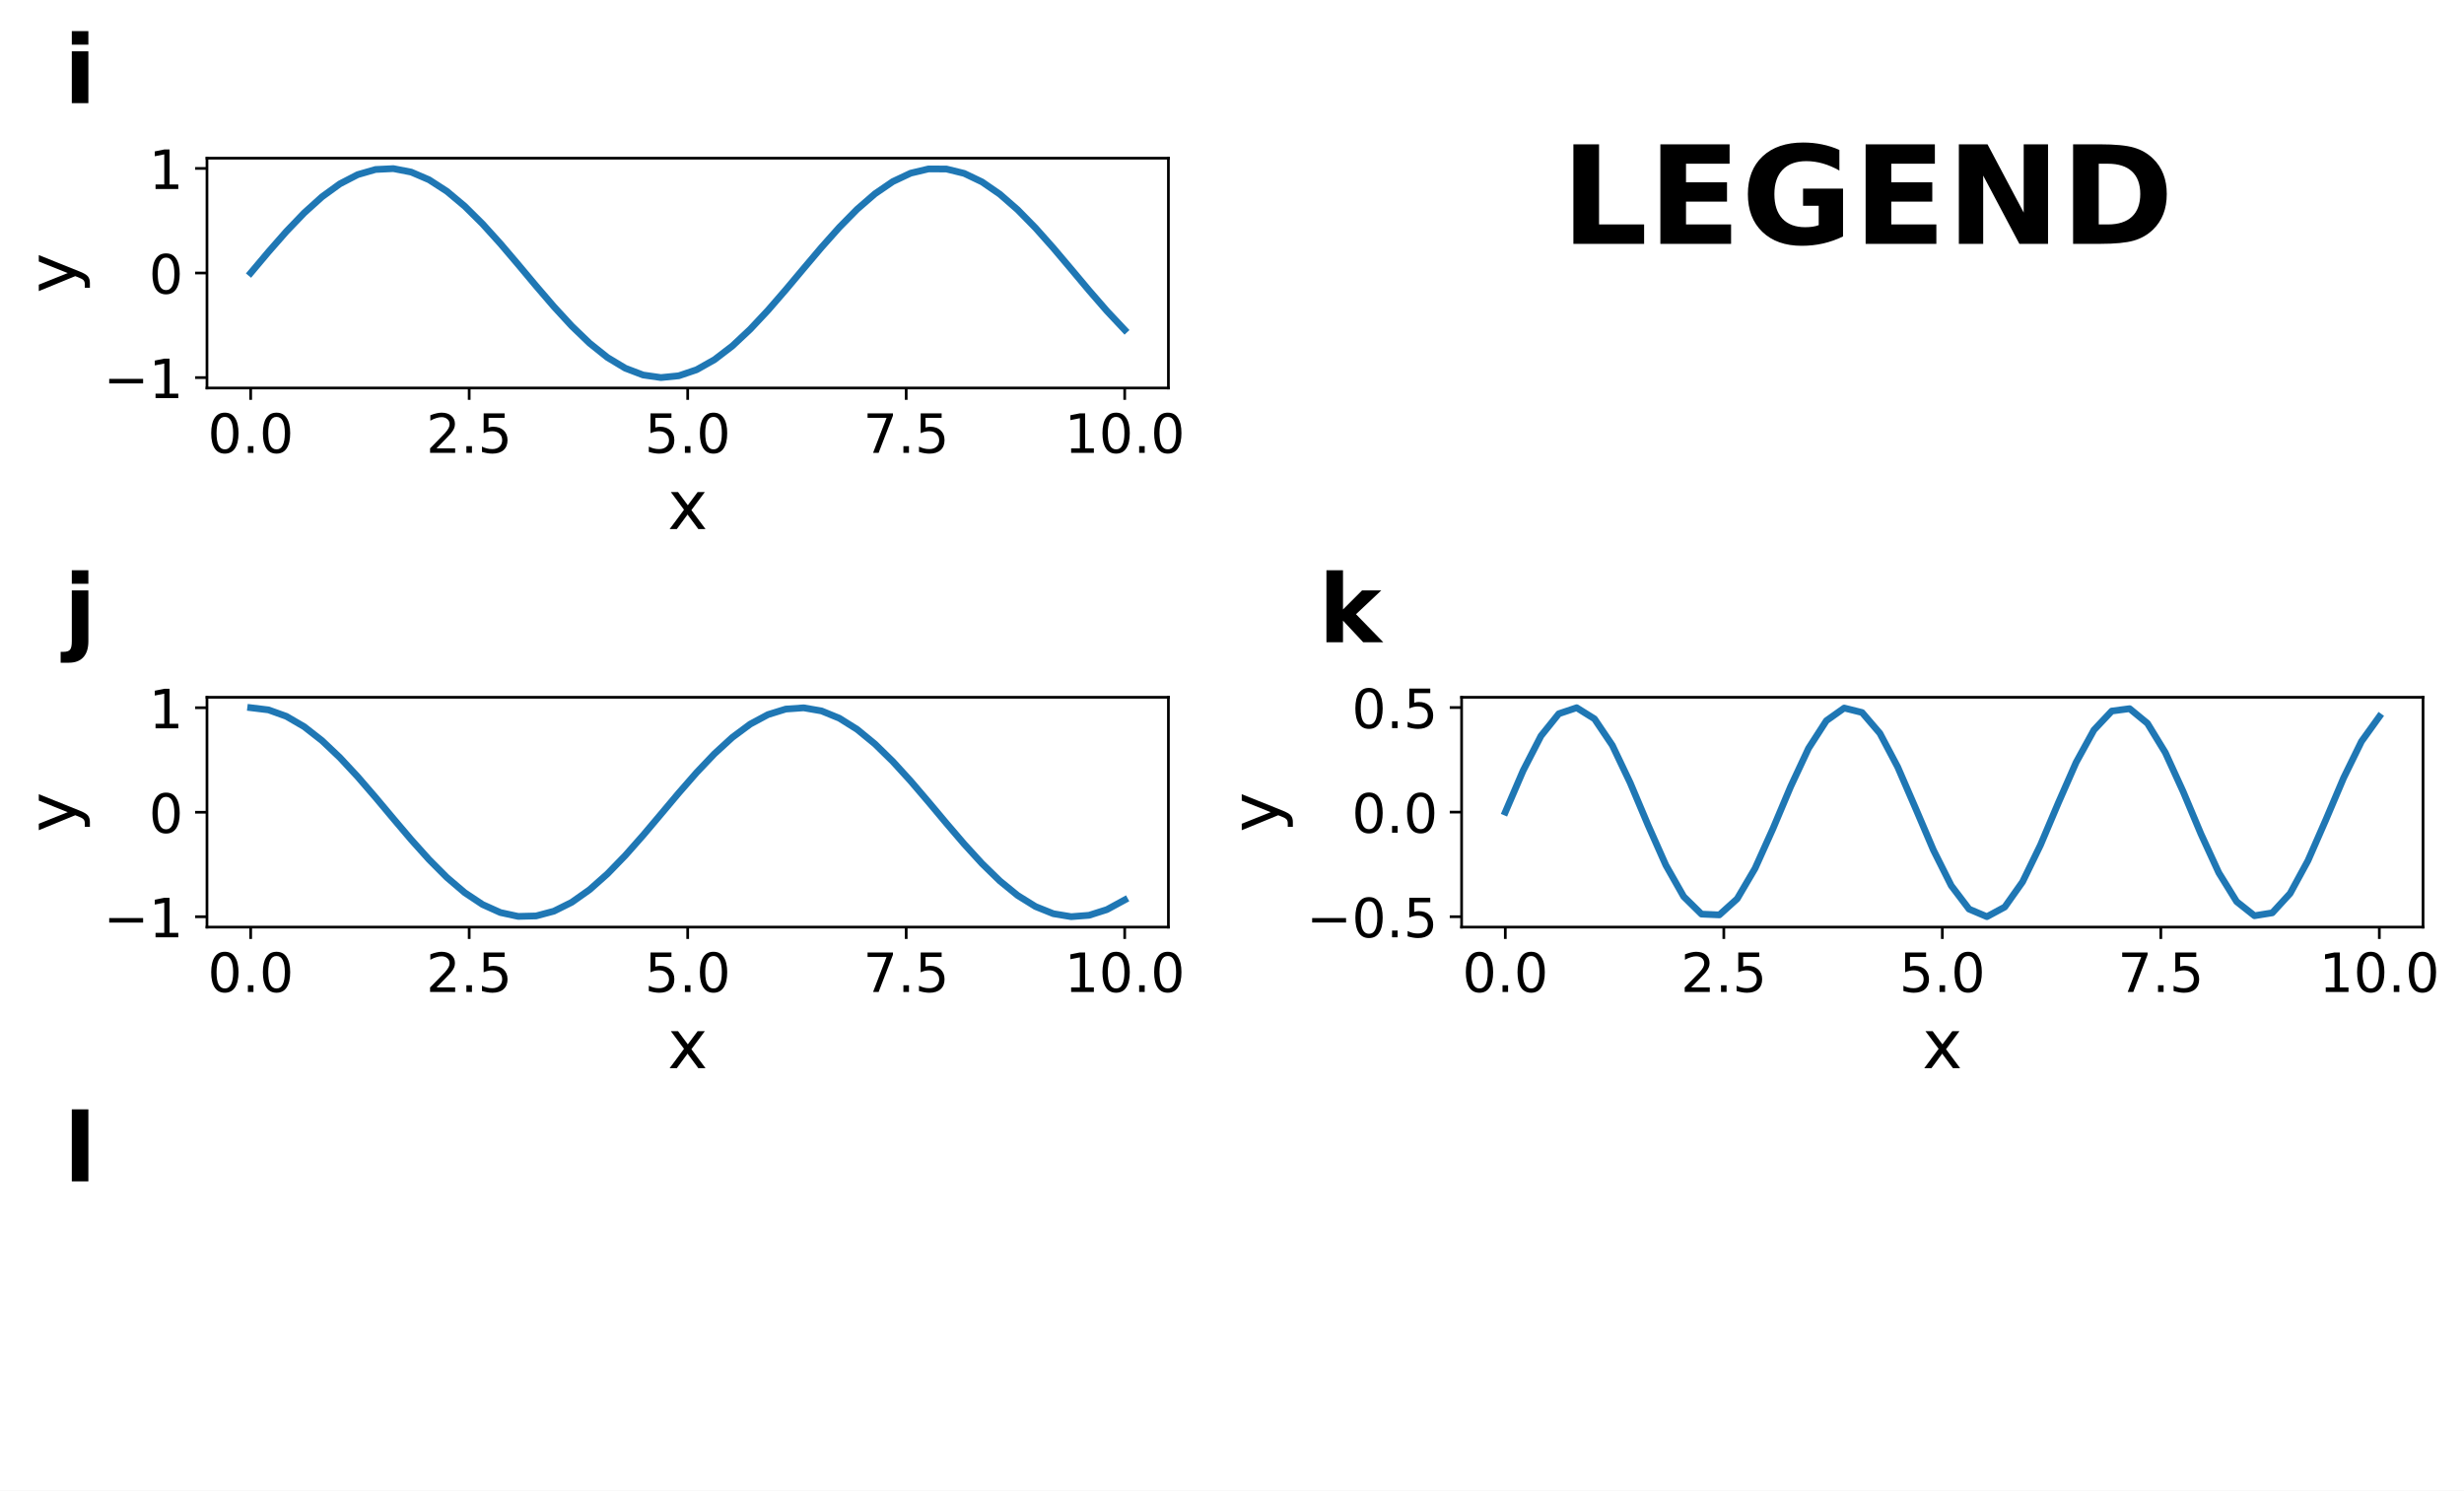
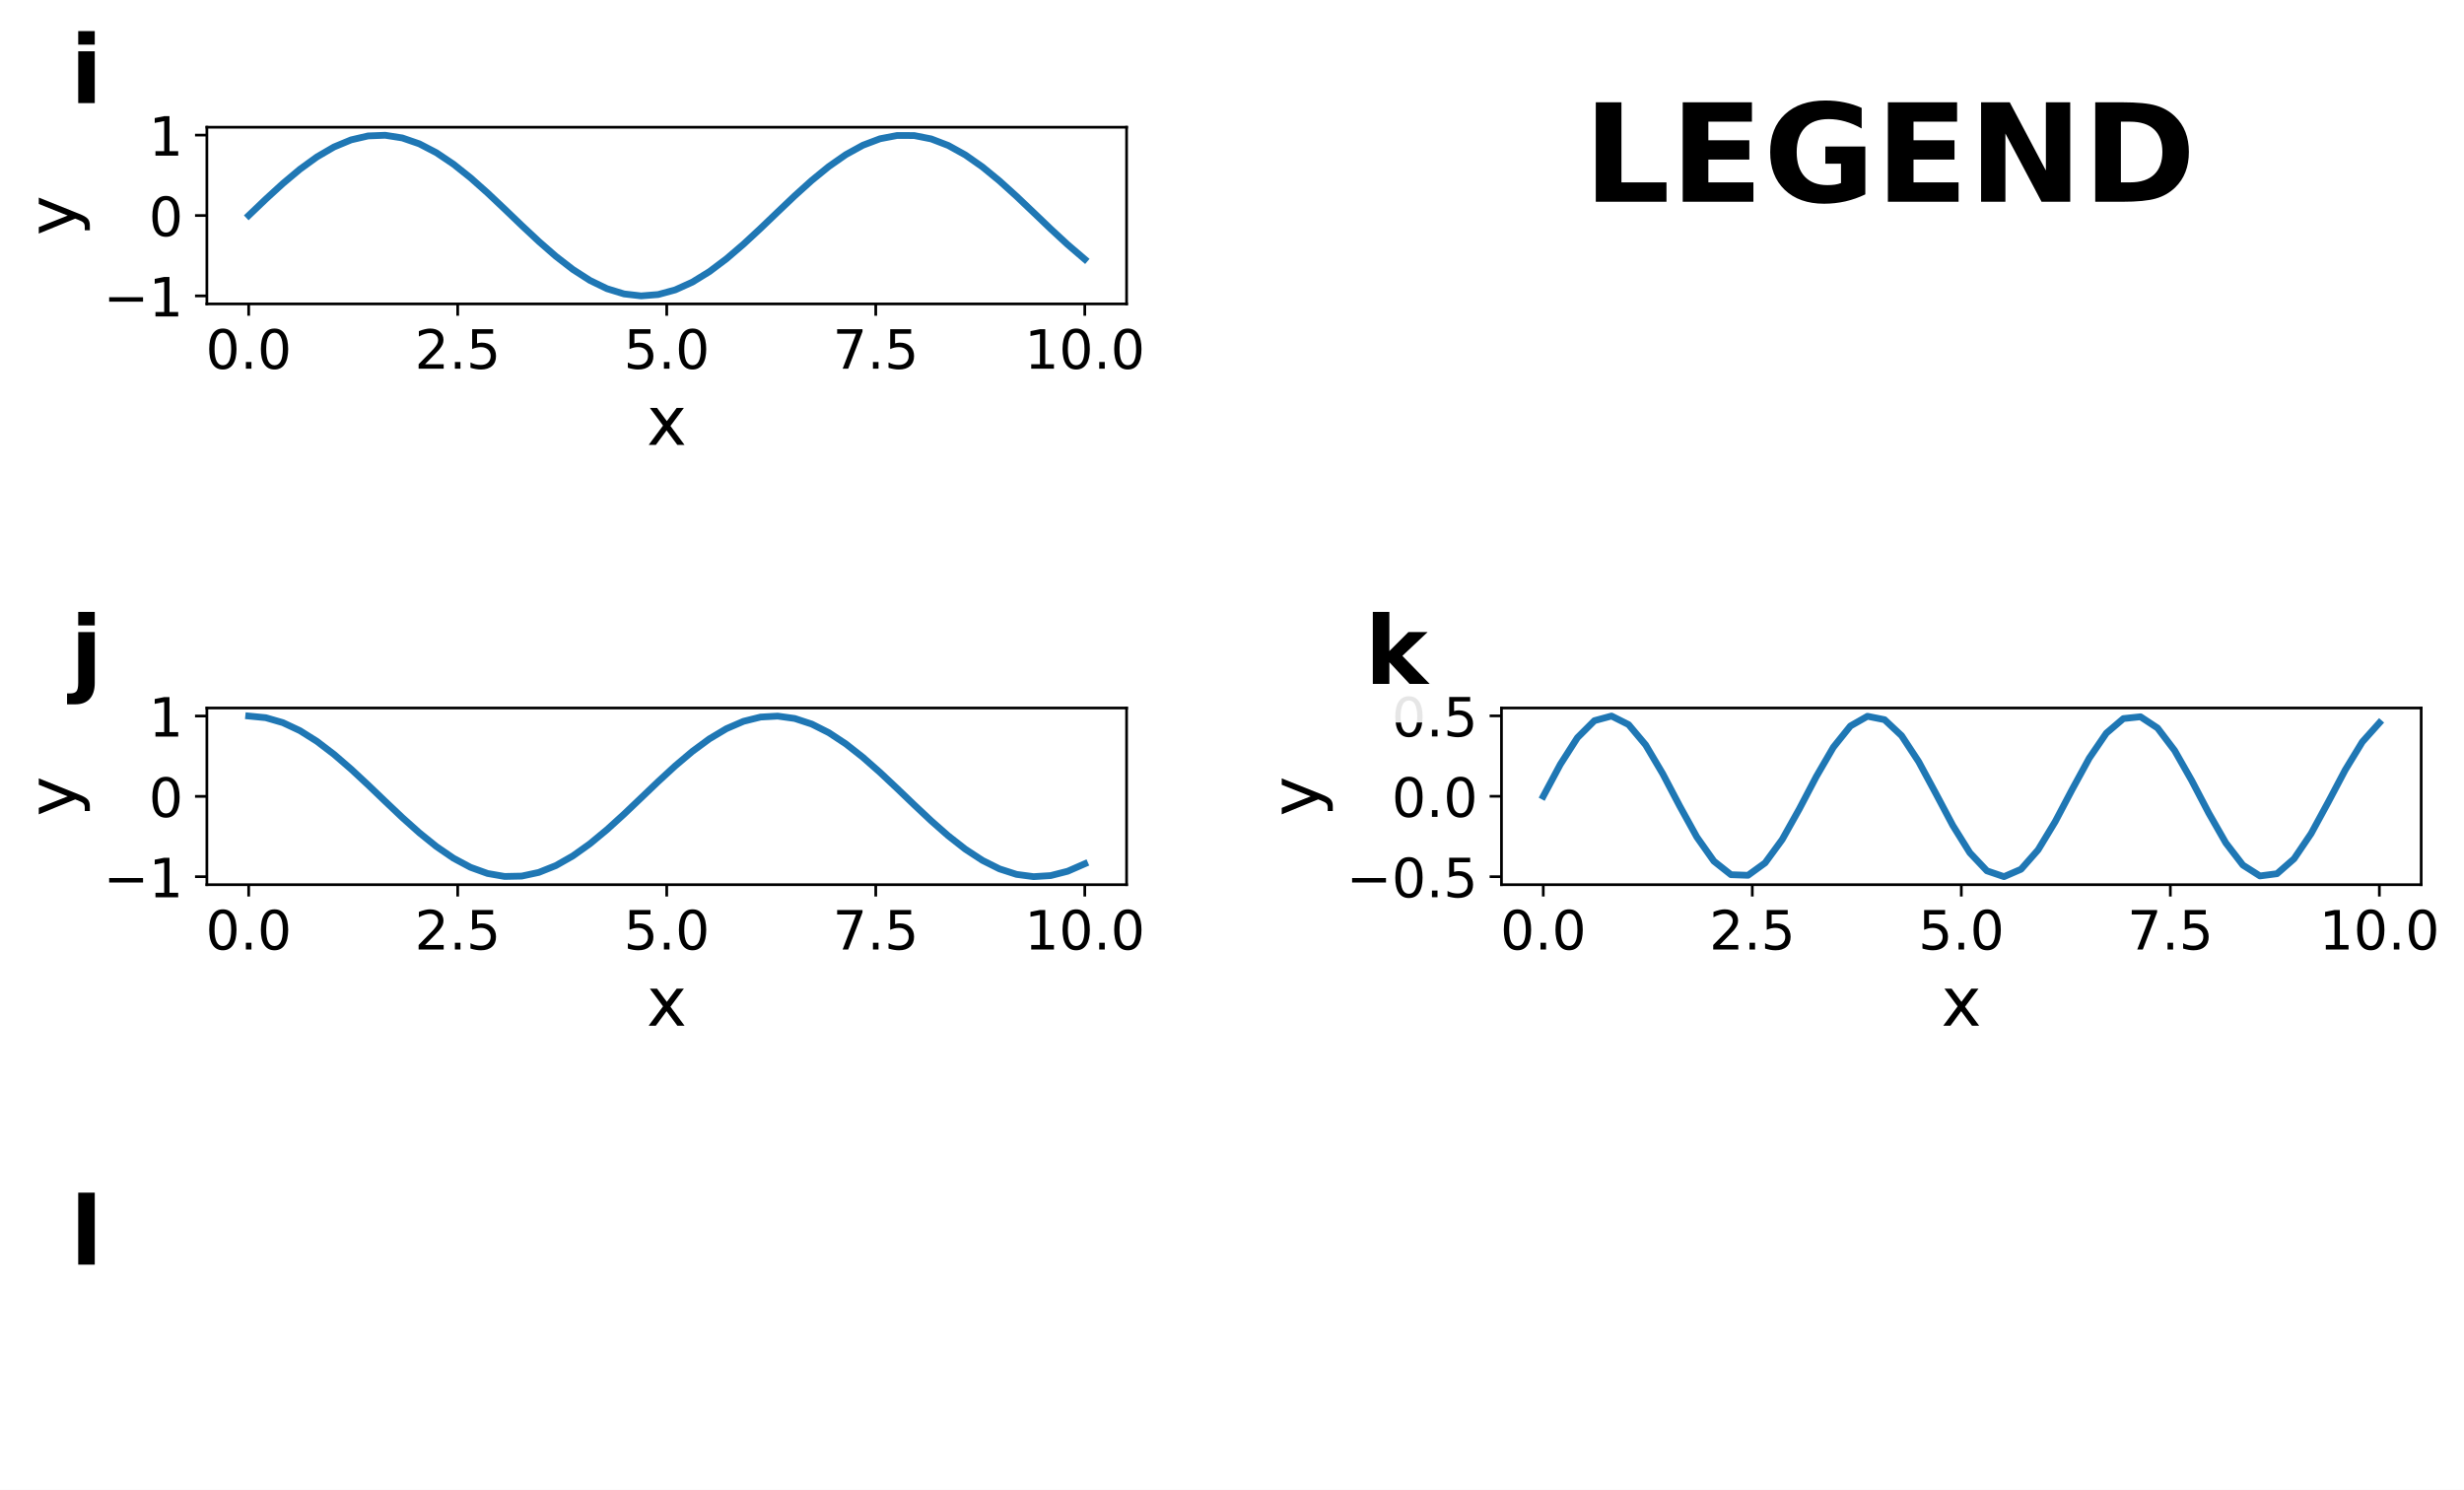
- <svg xmlns="http://www.w3.org/2000/svg" xmlns:xlink="http://www.w3.org/1999/xlink" width="727.897pt" height="440.4pt" viewBox="0 0 727.897 440.4" version="1.1">
+ <svg xmlns="http://www.w3.org/2000/svg" xmlns:xlink="http://www.w3.org/1999/xlink" width="728.262pt" height="440.4pt" viewBox="0 0 728.262 440.4" version="1.1">
  <defs>
    <style type="text/css">*{stroke-linejoin: round; stroke-linecap: butt}</style>
  </defs>
  <g id="figure_1">
    <g id="patch_1">
-       <path d="M 0 440.4  L 727.897 440.4  L 727.897 0  L 0 0  z " style="fill: #ffffff" />
+       <path d="M 0 440.4  L 728.262 440.4  L 728.262 0  L 0 0  z " style="fill: #ffffff" />
    </g>
    <g id="axes_1">
      <g id="axes_2">
        <g id="patch_2">
-           <path d="M 61.144 114.639  L 345.162 114.639  L 345.162 46.734  L 61.144 46.734  z " style="fill: #ffffff" />
+           <path d="M 61.144 89.839  L 332.973 89.839  L 332.973 37.608  L 61.144 37.608  z " style="fill: #ffffff" />
        </g>
        <g id="matplotlib.axis_1">
          <g id="xtick_1">
            <g id="line2d_1">
              <defs>
-                 <path id="mfabeb76dc6" d="M 0 0  L 0 3.5  " style="stroke: #000000; stroke-width: 0.8" />
+                 <path id="m00106a396c" d="M 0 0  L 0 3.5  " style="stroke: #000000; stroke-width: 0.8" />
              </defs>
              <g>
-                 <use xlink:href="#mfabeb76dc6" x="74.054" y="114.639" style="stroke: #000000; stroke-width: 0.8" />
+                 <use xlink:href="#m00106a396c" x="73.5" y="89.839" style="stroke: #000000; stroke-width: 0.8" />
              </g>
            </g>
            <g id="text_1">
-               <text style="font-size: 16px; font-family: 'DejaVu Sans'; text-anchor: middle" x="74.054" y="133.796" transform="rotate(-0 74.05367 133.7962)">0.0</text>
+               <text style="font-size: 16px; font-family: 'DejaVu Sans'; text-anchor: middle" x="73.5" y="108.997" transform="rotate(-0 73.49961 108.9965)">0.0</text>
            </g>
          </g>
          <g id="xtick_2">
            <g id="line2d_2">
              <g>
-                 <use xlink:href="#mfabeb76dc6" x="138.603" y="114.639" style="stroke: #000000; stroke-width: 0.8" />
+                 <use xlink:href="#m00106a396c" x="135.279" y="89.839" style="stroke: #000000; stroke-width: 0.8" />
              </g>
            </g>
            <g id="text_2">
-               <text style="font-size: 16px; font-family: 'DejaVu Sans'; text-anchor: middle" x="138.603" y="133.796" transform="rotate(-0 138.6033 133.7962)">2.5</text>
+               <text style="font-size: 16px; font-family: 'DejaVu Sans'; text-anchor: middle" x="135.279" y="108.997" transform="rotate(-0 135.2789 108.9965)">2.5</text>
            </g>
          </g>
          <g id="xtick_3">
            <g id="line2d_3">
              <g>
-                 <use xlink:href="#mfabeb76dc6" x="203.153" y="114.639" style="stroke: #000000; stroke-width: 0.8" />
+                 <use xlink:href="#m00106a396c" x="197.058" y="89.839" style="stroke: #000000; stroke-width: 0.8" />
              </g>
            </g>
            <g id="text_3">
-               <text style="font-size: 16px; font-family: 'DejaVu Sans'; text-anchor: middle" x="203.153" y="133.796" transform="rotate(-0 203.1529 133.7962)">5.0</text>
+               <text style="font-size: 16px; font-family: 'DejaVu Sans'; text-anchor: middle" x="197.058" y="108.997" transform="rotate(-0 197.0582 108.9965)">5.0</text>
            </g>
          </g>
          <g id="xtick_4">
            <g id="line2d_4">
              <g>
-                 <use xlink:href="#mfabeb76dc6" x="267.702" y="114.639" style="stroke: #000000; stroke-width: 0.8" />
+                 <use xlink:href="#m00106a396c" x="258.837" y="89.839" style="stroke: #000000; stroke-width: 0.8" />
              </g>
            </g>
            <g id="text_4">
-               <text style="font-size: 16px; font-family: 'DejaVu Sans'; text-anchor: middle" x="267.702" y="133.796" transform="rotate(-0 267.7024 133.7962)">7.5</text>
+               <text style="font-size: 16px; font-family: 'DejaVu Sans'; text-anchor: middle" x="258.837" y="108.997" transform="rotate(-0 258.8375 108.9965)">7.5</text>
            </g>
          </g>
          <g id="xtick_5">
            <g id="line2d_5">
              <g>
-                 <use xlink:href="#mfabeb76dc6" x="332.252" y="114.639" style="stroke: #000000; stroke-width: 0.8" />
+                 <use xlink:href="#m00106a396c" x="320.617" y="89.839" style="stroke: #000000; stroke-width: 0.8" />
              </g>
            </g>
            <g id="text_5">
-               <text style="font-size: 16px; font-family: 'DejaVu Sans'; text-anchor: middle" x="332.252" y="133.796" transform="rotate(-0 332.252 133.7962)">10.0</text>
+               <text style="font-size: 16px; font-family: 'DejaVu Sans'; text-anchor: middle" x="320.617" y="108.997" transform="rotate(-0 320.6167 108.9965)">10.0</text>
            </g>
          </g>
          <g id="text_6">
-             <text style="font-size: 20px; font-family: 'DejaVu Sans'; text-anchor: middle" x="203.153" y="156.321" transform="rotate(-0 203.1529 156.3206)">x</text>
+             <text style="font-size: 20px; font-family: 'DejaVu Sans'; text-anchor: middle" x="197.058" y="131.521" transform="rotate(-0 197.0582 131.5209)">x</text>
          </g>
        </g>
        <g id="matplotlib.axis_2">
          <g id="ytick_1">
            <g id="line2d_6">
              <defs>
-                 <path id="m8961fbff79" d="M 0 0  L -3.5 0  " style="stroke: #000000; stroke-width: 0.8" />
+                 <path id="m8467305b22" d="M 0 0  L -3.5 0  " style="stroke: #000000; stroke-width: 0.8" />
              </defs>
              <g>
-                 <use xlink:href="#m8961fbff79" x="61.144" y="111.557" style="stroke: #000000; stroke-width: 0.8" />
+                 <use xlink:href="#m8467305b22" x="61.144" y="87.469" style="stroke: #000000; stroke-width: 0.8" />
              </g>
            </g>
            <g id="text_7">
-               <text style="font-size: 16px; font-family: 'DejaVu Sans'; text-anchor: end" x="54.144" y="117.636" transform="rotate(-0 54.14375 117.6361)">−1</text>
+               <text style="font-size: 16px; font-family: 'DejaVu Sans'; text-anchor: end" x="54.144" y="93.548" transform="rotate(-0 54.14375 93.5477)">−1</text>
            </g>
          </g>
          <g id="ytick_2">
            <g id="line2d_7">
              <g>
-                 <use xlink:href="#m8961fbff79" x="61.144" y="80.659" style="stroke: #000000; stroke-width: 0.8" />
+                 <use xlink:href="#m8467305b22" x="61.144" y="63.703" style="stroke: #000000; stroke-width: 0.8" />
              </g>
            </g>
            <g id="text_8">
-               <text style="font-size: 16px; font-family: 'DejaVu Sans'; text-anchor: end" x="54.144" y="86.738" transform="rotate(-0 54.14375 86.73805)">0</text>
+               <text style="font-size: 16px; font-family: 'DejaVu Sans'; text-anchor: end" x="54.144" y="69.782" transform="rotate(-0 54.14375 69.78171)">0</text>
            </g>
          </g>
          <g id="ytick_3">
            <g id="line2d_8">
              <g>
-                 <use xlink:href="#m8961fbff79" x="61.144" y="49.761" style="stroke: #000000; stroke-width: 0.8" />
+                 <use xlink:href="#m8467305b22" x="61.144" y="39.937" style="stroke: #000000; stroke-width: 0.8" />
              </g>
            </g>
            <g id="text_9">
-               <text style="font-size: 16px; font-family: 'DejaVu Sans'; text-anchor: end" x="54.144" y="55.84" transform="rotate(-0 54.14375 55.83996)">1</text>
+               <text style="font-size: 16px; font-family: 'DejaVu Sans'; text-anchor: end" x="54.144" y="46.016" transform="rotate(-0 54.14375 46.01571)">1</text>
            </g>
          </g>
          <g id="text_10">
-             <text style="font-size: 20px; font-family: 'DejaVu Sans'; text-anchor: middle" x="22.397" y="80.686" transform="rotate(-90 22.39688 80.6862)">y</text>
+             <text style="font-size: 20px; font-family: 'DejaVu Sans'; text-anchor: middle" x="22.397" y="63.724" transform="rotate(-90 22.39688 63.72365)">y</text>
          </g>
        </g>
        <g id="line2d_9">
-           <path d="M 74.054 80.659  L 79.323 74.397  L 84.592 68.395  L 89.862 62.902  L 95.131 58.146  L 100.4 54.324  L 105.67 51.596  L 110.939 50.073  L 116.209 49.82  L 121.478 50.847  L 126.747 53.112  L 132.017 56.52  L 137.286 60.929  L 142.555 66.158  L 147.825 71.988  L 153.094 78.179  L 158.363 84.472  L 163.633 90.607  L 168.902 96.329  L 174.171 101.401  L 179.441 105.612  L 184.71 108.787  L 189.979 110.795  L 195.249 111.552  L 200.518 111.027  L 205.788 109.241  L 211.057 106.269  L 216.326 102.235  L 221.596 97.304  L 226.865 91.683  L 232.134 85.604  L 237.404 79.32  L 242.673 73.092  L 247.942 67.178  L 253.212 61.823  L 258.481 57.25  L 263.75 53.649  L 269.02 51.168  L 274.289 49.912  L 279.558 49.932  L 284.828 51.227  L 290.097 53.744  L 295.367 57.378  L 300.636 61.978  L 305.905 67.354  L 311.175 73.282  L 316.444 79.516  L 321.713 85.797  L 326.983 91.865  L 332.252 97.469  " clip-path="url(#p63c3c80478)" style="fill: none; stroke: #1f77b4; stroke-width: 2; stroke-linecap: square" />
+           <path d="M 73.5 63.703  L 78.543 58.886  L 83.586 54.27  L 88.629 50.044  L 93.672 46.386  L 98.716 43.447  L 103.759 41.348  L 108.802 40.177  L 113.845 39.982  L 118.888 40.772  L 123.932 42.514  L 128.975 45.135  L 134.018 48.527  L 139.061 52.549  L 144.105 57.034  L 149.148 61.795  L 154.191 66.636  L 159.234 71.355  L 164.277 75.756  L 169.321 79.657  L 174.364 82.896  L 179.407 85.338  L 184.45 86.883  L 189.493 87.465  L 194.537 87.061  L 199.58 85.687  L 204.623 83.402  L 209.666 80.298  L 214.709 76.506  L 219.753 72.182  L 224.796 67.507  L 229.839 62.673  L 234.882 57.882  L 239.925 53.333  L 244.969 49.215  L 250.012 45.697  L 255.055 42.927  L 260.098 41.019  L 265.141 40.053  L 270.185 40.068  L 275.228 41.065  L 280.271 43  L 285.314 45.796  L 290.358 49.334  L 295.401 53.469  L 300.444 58.028  L 305.487 62.823  L 310.53 67.655  L 315.574 72.322  L 320.617 76.632  " clip-path="url(#p4e47871387)" style="fill: none; stroke: #1f77b4; stroke-width: 2; stroke-linecap: square" />
        </g>
        <g id="patch_3">
-           <path d="M 61.144 114.639  L 61.144 46.734  " style="fill: none; stroke: #000000; stroke-width: 0.8; stroke-linejoin: miter; stroke-linecap: square" />
+           <path d="M 61.144 89.839  L 61.144 37.608  " style="fill: none; stroke: #000000; stroke-width: 0.8; stroke-linejoin: miter; stroke-linecap: square" />
        </g>
        <g id="patch_4">
-           <path d="M 345.162 114.639  L 345.162 46.734  " style="fill: none; stroke: #000000; stroke-width: 0.8; stroke-linejoin: miter; stroke-linecap: square" />
+           <path d="M 332.973 89.839  L 332.973 37.608  " style="fill: none; stroke: #000000; stroke-width: 0.8; stroke-linejoin: miter; stroke-linecap: square" />
        </g>
        <g id="patch_5">
-           <path d="M 61.144 114.639  L 345.162 114.639  " style="fill: none; stroke: #000000; stroke-width: 0.8; stroke-linejoin: miter; stroke-linecap: square" />
+           <path d="M 61.144 89.839  L 332.973 89.839  " style="fill: none; stroke: #000000; stroke-width: 0.8; stroke-linejoin: miter; stroke-linecap: square" />
        </g>
        <g id="patch_6">
-           <path d="M 61.144 46.734  L 345.162 46.734  " style="fill: none; stroke: #000000; stroke-width: 0.8; stroke-linejoin: miter; stroke-linecap: square" />
+           <path d="M 61.144 37.608  L 332.973 37.608  " style="fill: none; stroke: #000000; stroke-width: 0.8; stroke-linejoin: miter; stroke-linecap: square" />
        </g>
      </g>
      <g id="text_11">
        <g id="patch_7">
-           <path d="M 18.856 41.899  L 28.455 41.899  Q 34.055 41.899 34.055 36.299  L 34.055 9.2  Q 34.055 3.6 28.455 3.6  L 18.856 3.6  Q 13.256 3.6 13.256 9.2  L 13.256 36.299  Q 13.256 41.899 18.856 41.899  z " style="fill: #ffffff; opacity: 0.9" />
-         </g>
-         <text style="font-weight: 700; font-size: 28px; font-family: 'DejaVu Sans'; text-anchor: start" x="18.856" y="30.476" transform="rotate(-0 18.85616 30.47563)">i</text>
+           <path d="M 20.757 41.899  L 30.356 41.899  Q 35.956 41.899 35.956 36.299  L 35.956 9.2  Q 35.956 3.6 30.356 3.6  L 20.757 3.6  Q 15.157 3.6 15.157 9.2  L 15.157 36.299  Q 15.157 41.899 20.757 41.899  z " style="fill: #ffffff; opacity: 0.9" />
+         </g>
+         <text style="font-weight: 700; font-size: 28px; font-family: 'DejaVu Sans'; text-anchor: start" x="20.757" y="30.476" transform="rotate(-0 20.75688 30.47563)">i</text>
      </g>
    </g>
    <g id="axes_3">
      <g id="text_12">
-         <text style="font-weight: 700; font-size: 40.32px; font-family: 'DejaVu Sans'; text-anchor: middle" x="551.642" y="72.045" transform="rotate(-0 551.6418 72.04514)">LEGEND</text>
+         <text style="font-weight: 700; font-size: 40.32px; font-family: 'DejaVu Sans'; text-anchor: middle" x="558.497" y="59.645" transform="rotate(-0 558.497 59.6453)">LEGEND</text>
      </g>
    </g>
    <g id="axes_4">
      <g id="axes_5">
        <g id="patch_8">
-           <path d="M 61.144 273.919  L 345.162 273.919  L 345.162 206.014  L 61.144 206.014  z " style="fill: #ffffff" />
+           <path d="M 61.144 261.519  L 332.973 261.519  L 332.973 209.289  L 61.144 209.289  z " style="fill: #ffffff" />
        </g>
        <g id="matplotlib.axis_3">
          <g id="xtick_6">
            <g id="line2d_10">
              <g>
-                 <use xlink:href="#mfabeb76dc6" x="74.054" y="273.919" style="stroke: #000000; stroke-width: 0.8" />
+                 <use xlink:href="#m00106a396c" x="73.5" y="261.519" style="stroke: #000000; stroke-width: 0.8" />
              </g>
            </g>
            <g id="text_13">
-               <text style="font-size: 16px; font-family: 'DejaVu Sans'; text-anchor: middle" x="74.054" y="293.077" transform="rotate(-0 74.05367 293.0766)">0.0</text>
+               <text style="font-size: 16px; font-family: 'DejaVu Sans'; text-anchor: middle" x="73.5" y="280.677" transform="rotate(-0 73.49961 280.6768)">0.0</text>
            </g>
          </g>
          <g id="xtick_7">
            <g id="line2d_11">
              <g>
-                 <use xlink:href="#mfabeb76dc6" x="138.603" y="273.919" style="stroke: #000000; stroke-width: 0.8" />
+                 <use xlink:href="#m00106a396c" x="135.279" y="261.519" style="stroke: #000000; stroke-width: 0.8" />
              </g>
            </g>
            <g id="text_14">
-               <text style="font-size: 16px; font-family: 'DejaVu Sans'; text-anchor: middle" x="138.603" y="293.077" transform="rotate(-0 138.6033 293.0766)">2.5</text>
+               <text style="font-size: 16px; font-family: 'DejaVu Sans'; text-anchor: middle" x="135.279" y="280.677" transform="rotate(-0 135.2789 280.6768)">2.5</text>
            </g>
          </g>
          <g id="xtick_8">
            <g id="line2d_12">
              <g>
-                 <use xlink:href="#mfabeb76dc6" x="203.153" y="273.919" style="stroke: #000000; stroke-width: 0.8" />
+                 <use xlink:href="#m00106a396c" x="197.058" y="261.519" style="stroke: #000000; stroke-width: 0.8" />
              </g>
            </g>
            <g id="text_15">
-               <text style="font-size: 16px; font-family: 'DejaVu Sans'; text-anchor: middle" x="203.153" y="293.077" transform="rotate(-0 203.1529 293.0766)">5.0</text>
+               <text style="font-size: 16px; font-family: 'DejaVu Sans'; text-anchor: middle" x="197.058" y="280.677" transform="rotate(-0 197.0582 280.6768)">5.0</text>
            </g>
          </g>
          <g id="xtick_9">
            <g id="line2d_13">
              <g>
-                 <use xlink:href="#mfabeb76dc6" x="267.702" y="273.919" style="stroke: #000000; stroke-width: 0.8" />
+                 <use xlink:href="#m00106a396c" x="258.837" y="261.519" style="stroke: #000000; stroke-width: 0.8" />
              </g>
            </g>
            <g id="text_16">
-               <text style="font-size: 16px; font-family: 'DejaVu Sans'; text-anchor: middle" x="267.702" y="293.077" transform="rotate(-0 267.7024 293.0766)">7.5</text>
+               <text style="font-size: 16px; font-family: 'DejaVu Sans'; text-anchor: middle" x="258.837" y="280.677" transform="rotate(-0 258.8375 280.6768)">7.5</text>
            </g>
          </g>
          <g id="xtick_10">
            <g id="line2d_14">
              <g>
-                 <use xlink:href="#mfabeb76dc6" x="332.252" y="273.919" style="stroke: #000000; stroke-width: 0.8" />
+                 <use xlink:href="#m00106a396c" x="320.617" y="261.519" style="stroke: #000000; stroke-width: 0.8" />
              </g>
            </g>
            <g id="text_17">
-               <text style="font-size: 16px; font-family: 'DejaVu Sans'; text-anchor: middle" x="332.252" y="293.077" transform="rotate(-0 332.252 293.0766)">10.0</text>
+               <text style="font-size: 16px; font-family: 'DejaVu Sans'; text-anchor: middle" x="320.617" y="280.677" transform="rotate(-0 320.6167 280.6768)">10.0</text>
            </g>
          </g>
          <g id="text_18">
-             <text style="font-size: 20px; font-family: 'DejaVu Sans'; text-anchor: middle" x="203.153" y="315.601" transform="rotate(-0 203.1529 315.601)">x</text>
+             <text style="font-size: 20px; font-family: 'DejaVu Sans'; text-anchor: middle" x="197.058" y="303.201" transform="rotate(-0 197.0582 303.2011)">x</text>
          </g>
        </g>
        <g id="matplotlib.axis_4">
          <g id="ytick_4">
            <g id="line2d_15">
              <g>
-                 <use xlink:href="#m8961fbff79" x="61.144" y="270.854" style="stroke: #000000; stroke-width: 0.8" />
+                 <use xlink:href="#m8467305b22" x="61.144" y="259.161" style="stroke: #000000; stroke-width: 0.8" />
              </g>
            </g>
            <g id="text_19">
-               <text style="font-size: 16px; font-family: 'DejaVu Sans'; text-anchor: end" x="54.144" y="276.932" transform="rotate(-0 54.14375 276.9324)">−1</text>
+               <text style="font-size: 16px; font-family: 'DejaVu Sans'; text-anchor: end" x="54.144" y="265.24" transform="rotate(-0 54.14375 265.2402)">−1</text>
            </g>
          </g>
          <g id="ytick_5">
            <g id="line2d_16">
              <g>
-                 <use xlink:href="#m8961fbff79" x="61.144" y="239.977" style="stroke: #000000; stroke-width: 0.8" />
+                 <use xlink:href="#m8467305b22" x="61.144" y="235.412" style="stroke: #000000; stroke-width: 0.8" />
              </g>
            </g>
            <g id="text_20">
-               <text style="font-size: 16px; font-family: 'DejaVu Sans'; text-anchor: end" x="54.144" y="246.056" transform="rotate(-0 54.14375 246.0559)">0</text>
+               <text style="font-size: 16px; font-family: 'DejaVu Sans'; text-anchor: end" x="54.144" y="241.491" transform="rotate(-0 54.14375 241.4908)">0</text>
            </g>
          </g>
          <g id="ytick_6">
            <g id="line2d_17">
              <g>
-                 <use xlink:href="#m8961fbff79" x="61.144" y="209.101" style="stroke: #000000; stroke-width: 0.8" />
+                 <use xlink:href="#m8467305b22" x="61.144" y="211.663" style="stroke: #000000; stroke-width: 0.8" />
              </g>
            </g>
            <g id="text_21">
-               <text style="font-size: 16px; font-family: 'DejaVu Sans'; text-anchor: end" x="54.144" y="215.179" transform="rotate(-0 54.14375 215.1795)">1</text>
+               <text style="font-size: 16px; font-family: 'DejaVu Sans'; text-anchor: end" x="54.144" y="217.741" transform="rotate(-0 54.14375 217.7414)">1</text>
            </g>
          </g>
          <g id="text_22">
-             <text style="font-size: 20px; font-family: 'DejaVu Sans'; text-anchor: middle" x="22.397" y="239.967" transform="rotate(-90 22.39688 239.9666)">y</text>
+             <text style="font-size: 20px; font-family: 'DejaVu Sans'; text-anchor: middle" x="22.397" y="235.404" transform="rotate(-90 22.39688 235.4039)">y</text>
          </g>
        </g>
        <g id="line2d_18">
-           <path d="M 74.054 209.101  L 79.323 209.741  L 84.592 211.637  L 89.862 214.709  L 95.131 218.83  L 100.4 223.828  L 105.67 229.497  L 110.939 235.601  L 116.209 241.886  L 121.478 248.092  L 126.747 253.961  L 132.017 259.25  L 137.286 263.739  L 142.555 267.242  L 147.825 269.613  L 153.094 270.754  L 158.363 270.618  L 163.633 269.21  L 168.902 266.588  L 174.171 262.862  L 179.441 258.187  L 184.71 252.755  L 189.979 246.793  L 195.249 240.549  L 200.518 234.28  L 205.788 228.248  L 211.057 222.703  L 216.326 217.875  L 221.596 213.964  L 226.865 211.133  L 232.134 209.499  L 237.404 209.13  L 242.673 210.041  L 247.942 212.195  L 253.212 215.502  L 258.481 219.825  L 263.75 224.984  L 269.02 230.765  L 274.289 236.929  L 279.558 243.219  L 284.828 249.375  L 290.097 255.141  L 295.367 260.277  L 300.636 264.571  L 305.905 267.844  L 311.175 269.961  L 316.444 270.833  L 321.713 270.424  L 326.983 268.751  L 332.252 265.885  " clip-path="url(#pa88943e677)" style="fill: none; stroke: #1f77b4; stroke-width: 2; stroke-linecap: square" />
+           <path d="M 73.5 211.663  L 78.543 212.156  L 83.586 213.614  L 88.629 215.977  L 93.672 219.146  L 98.716 222.991  L 103.759 227.351  L 108.802 232.046  L 113.845 236.88  L 118.888 241.654  L 123.932 246.168  L 128.975 250.236  L 134.018 253.689  L 139.061 256.383  L 144.105 258.207  L 149.148 259.085  L 154.191 258.98  L 159.234 257.897  L 164.277 255.881  L 169.321 253.015  L 174.364 249.418  L 179.407 245.241  L 184.45 240.655  L 189.493 235.852  L 194.537 231.03  L 199.58 226.39  L 204.623 222.125  L 209.666 218.411  L 214.709 215.403  L 219.753 213.226  L 224.796 211.969  L 229.839 211.685  L 234.882 212.386  L 239.925 214.043  L 244.969 216.586  L 250.012 219.911  L 255.055 223.879  L 260.098 228.326  L 265.141 233.068  L 270.185 237.906  L 275.228 242.641  L 280.271 247.076  L 285.314 251.026  L 290.358 254.329  L 295.401 256.847  L 300.444 258.474  L 305.487 259.145  L 310.53 258.831  L 315.574 257.544  L 320.617 255.339  " clip-path="url(#p5f60392867)" style="fill: none; stroke: #1f77b4; stroke-width: 2; stroke-linecap: square" />
        </g>
        <g id="patch_9">
-           <path d="M 61.144 273.919  L 61.144 206.014  " style="fill: none; stroke: #000000; stroke-width: 0.8; stroke-linejoin: miter; stroke-linecap: square" />
+           <path d="M 61.144 261.519  L 61.144 209.289  " style="fill: none; stroke: #000000; stroke-width: 0.8; stroke-linejoin: miter; stroke-linecap: square" />
        </g>
        <g id="patch_10">
-           <path d="M 345.162 273.919  L 345.162 206.014  " style="fill: none; stroke: #000000; stroke-width: 0.8; stroke-linejoin: miter; stroke-linecap: square" />
+           <path d="M 332.973 261.519  L 332.973 209.289  " style="fill: none; stroke: #000000; stroke-width: 0.8; stroke-linejoin: miter; stroke-linecap: square" />
        </g>
        <g id="patch_11">
-           <path d="M 61.144 273.919  L 345.162 273.919  " style="fill: none; stroke: #000000; stroke-width: 0.8; stroke-linejoin: miter; stroke-linecap: square" />
+           <path d="M 61.144 261.519  L 332.973 261.519  " style="fill: none; stroke: #000000; stroke-width: 0.8; stroke-linejoin: miter; stroke-linecap: square" />
        </g>
        <g id="patch_12">
-           <path d="M 61.144 206.014  L 345.162 206.014  " style="fill: none; stroke: #000000; stroke-width: 0.8; stroke-linejoin: miter; stroke-linecap: square" />
+           <path d="M 61.144 209.289  L 332.973 209.289  " style="fill: none; stroke: #000000; stroke-width: 0.8; stroke-linejoin: miter; stroke-linecap: square" />
        </g>
      </g>
      <g id="text_23">
        <g id="patch_13">
-           <path d="M 18.856 201.398  L 28.455 201.398  Q 34.055 201.398 34.055 195.798  L 34.055 168.48  Q 34.055 162.88 28.455 162.88  L 18.856 162.88  Q 13.256 162.88 13.256 168.48  L 13.256 195.798  Q 13.256 201.398 18.856 201.398  z " style="fill: #ffffff; opacity: 0.9" />
-         </g>
-         <text style="font-weight: 700; font-size: 28px; font-family: 'DejaVu Sans'; text-anchor: start" x="18.856" y="189.756" transform="rotate(-0 18.85616 189.756)">j</text>
+           <path d="M 20.757 213.798  L 30.356 213.798  Q 35.956 213.798 35.956 208.198  L 35.956 180.88  Q 35.956 175.28 30.356 175.28  L 20.757 175.28  Q 15.157 175.28 15.157 180.88  L 15.157 208.198  Q 15.157 213.798 20.757 213.798  z " style="fill: #ffffff; opacity: 0.9" />
+         </g>
+         <text style="font-weight: 700; font-size: 28px; font-family: 'DejaVu Sans'; text-anchor: start" x="20.757" y="202.156" transform="rotate(-0 20.75688 202.1559)">j</text>
      </g>
    </g>
    <g id="axes_6">
      <g id="axes_7">
        <g id="patch_14">
-           <path d="M 431.776 273.919  L 715.795 273.919  L 715.795 206.014  L 431.776 206.014  z " style="fill: #ffffff" />
+           <path d="M 443.776 261.519  L 715.605 261.519  L 715.605 209.289  L 443.776 209.289  z " style="fill: #ffffff" />
        </g>
        <g id="matplotlib.axis_5">
          <g id="xtick_11">
            <g id="line2d_19">
              <g>
-                 <use xlink:href="#mfabeb76dc6" x="444.686" y="273.919" style="stroke: #000000; stroke-width: 0.8" />
+                 <use xlink:href="#m00106a396c" x="456.132" y="261.519" style="stroke: #000000; stroke-width: 0.8" />
              </g>
            </g>
            <g id="text_24">
-               <text style="font-size: 16px; font-family: 'DejaVu Sans'; text-anchor: middle" x="444.686" y="293.077" transform="rotate(-0 444.6864 293.0766)">0.0</text>
+               <text style="font-size: 16px; font-family: 'DejaVu Sans'; text-anchor: middle" x="456.132" y="280.677" transform="rotate(-0 456.1319 280.6768)">0.0</text>
            </g>
          </g>
          <g id="xtick_12">
            <g id="line2d_20">
              <g>
-                 <use xlink:href="#mfabeb76dc6" x="509.236" y="273.919" style="stroke: #000000; stroke-width: 0.8" />
+                 <use xlink:href="#m00106a396c" x="517.911" y="261.519" style="stroke: #000000; stroke-width: 0.8" />
              </g>
            </g>
            <g id="text_25">
-               <text style="font-size: 16px; font-family: 'DejaVu Sans'; text-anchor: middle" x="509.236" y="293.077" transform="rotate(-0 509.236 293.0766)">2.5</text>
+               <text style="font-size: 16px; font-family: 'DejaVu Sans'; text-anchor: middle" x="517.911" y="280.677" transform="rotate(-0 517.9112 280.6768)">2.5</text>
            </g>
          </g>
          <g id="xtick_13">
            <g id="line2d_21">
              <g>
-                 <use xlink:href="#mfabeb76dc6" x="573.786" y="273.919" style="stroke: #000000; stroke-width: 0.8" />
+                 <use xlink:href="#m00106a396c" x="579.69" y="261.519" style="stroke: #000000; stroke-width: 0.8" />
              </g>
            </g>
            <g id="text_26">
-               <text style="font-size: 16px; font-family: 'DejaVu Sans'; text-anchor: middle" x="573.786" y="293.077" transform="rotate(-0 573.7856 293.0766)">5.0</text>
+               <text style="font-size: 16px; font-family: 'DejaVu Sans'; text-anchor: middle" x="579.69" y="280.677" transform="rotate(-0 579.6904 280.6768)">5.0</text>
            </g>
          </g>
          <g id="xtick_14">
            <g id="line2d_22">
              <g>
-                 <use xlink:href="#mfabeb76dc6" x="638.335" y="273.919" style="stroke: #000000; stroke-width: 0.8" />
+                 <use xlink:href="#m00106a396c" x="641.47" y="261.519" style="stroke: #000000; stroke-width: 0.8" />
              </g>
            </g>
            <g id="text_27">
-               <text style="font-size: 16px; font-family: 'DejaVu Sans'; text-anchor: middle" x="638.335" y="293.077" transform="rotate(-0 638.3352 293.0766)">7.5</text>
+               <text style="font-size: 16px; font-family: 'DejaVu Sans'; text-anchor: middle" x="641.47" y="280.677" transform="rotate(-0 641.4697 280.6768)">7.5</text>
            </g>
          </g>
          <g id="xtick_15">
            <g id="line2d_23">
              <g>
-                 <use xlink:href="#mfabeb76dc6" x="702.885" y="273.919" style="stroke: #000000; stroke-width: 0.8" />
+                 <use xlink:href="#m00106a396c" x="703.249" y="261.519" style="stroke: #000000; stroke-width: 0.8" />
              </g>
            </g>
            <g id="text_28">
-               <text style="font-size: 16px; font-family: 'DejaVu Sans'; text-anchor: middle" x="702.885" y="293.077" transform="rotate(-0 702.8848 293.0766)">10.0</text>
+               <text style="font-size: 16px; font-family: 'DejaVu Sans'; text-anchor: middle" x="703.249" y="280.677" transform="rotate(-0 703.249 280.6768)">10.0</text>
            </g>
          </g>
          <g id="text_29">
-             <text style="font-size: 20px; font-family: 'DejaVu Sans'; text-anchor: middle" x="573.786" y="315.601" transform="rotate(-0 573.7856 315.601)">x</text>
+             <text style="font-size: 20px; font-family: 'DejaVu Sans'; text-anchor: middle" x="579.69" y="303.201" transform="rotate(-0 579.6904 303.2011)">x</text>
          </g>
        </g>
        <g id="matplotlib.axis_6">
          <g id="ytick_7">
            <g id="line2d_24">
              <g>
-                 <use xlink:href="#m8961fbff79" x="431.776" y="270.842" style="stroke: #000000; stroke-width: 0.8" />
+                 <use xlink:href="#m8467305b22" x="443.776" y="259.152" style="stroke: #000000; stroke-width: 0.8" />
              </g>
            </g>
            <g id="text_30">
-               <text style="font-size: 16px; font-family: 'DejaVu Sans'; text-anchor: end" x="424.776" y="276.921" transform="rotate(-0 424.7765 276.9208)">−0.5</text>
+               <text style="font-size: 16px; font-family: 'DejaVu Sans'; text-anchor: end" x="436.776" y="265.231" transform="rotate(-0 436.776 265.2312)">−0.5</text>
            </g>
          </g>
          <g id="ytick_8">
            <g id="line2d_25">
              <g>
-                 <use xlink:href="#m8961fbff79" x="431.776" y="239.942" style="stroke: #000000; stroke-width: 0.8" />
+                 <use xlink:href="#m8467305b22" x="443.776" y="235.385" style="stroke: #000000; stroke-width: 0.8" />
              </g>
            </g>
            <g id="text_31">
-               <text style="font-size: 16px; font-family: 'DejaVu Sans'; text-anchor: end" x="424.776" y="246.021" transform="rotate(-0 424.7765 246.0206)">0.0</text>
+               <text style="font-size: 16px; font-family: 'DejaVu Sans'; text-anchor: end" x="436.776" y="241.464" transform="rotate(-0 436.776 241.4636)">0.0</text>
            </g>
          </g>
          <g id="ytick_9">
            <g id="line2d_26">
              <g>
-                 <use xlink:href="#m8961fbff79" x="431.776" y="209.042" style="stroke: #000000; stroke-width: 0.8" />
+                 <use xlink:href="#m8467305b22" x="443.776" y="211.617" style="stroke: #000000; stroke-width: 0.8" />
              </g>
            </g>
            <g id="text_32">
-               <text style="font-size: 16px; font-family: 'DejaVu Sans'; text-anchor: end" x="424.776" y="215.12" transform="rotate(-0 424.7765 215.1204)">0.5</text>
+               <text style="font-size: 16px; font-family: 'DejaVu Sans'; text-anchor: end" x="436.776" y="217.696" transform="rotate(-0 436.776 217.696)">0.5</text>
            </g>
          </g>
          <g id="text_33">
-             <text style="font-size: 20px; font-family: 'DejaVu Sans'; text-anchor: middle" x="377.765" y="239.967" transform="rotate(-90 377.7646 239.9666)">y</text>
+             <text style="font-size: 20px; font-family: 'DejaVu Sans'; text-anchor: middle" x="389.764" y="235.404" transform="rotate(-90 389.7641 235.4039)">y</text>
          </g>
        </g>
        <g id="line2d_27">
-           <path d="M 444.686 239.942  L 449.956 227.677  L 455.225 217.427  L 460.494 210.876  L 465.764 209.101  L 471.033 212.392  L 476.303 220.21  L 481.572 231.27  L 486.841 243.755  L 492.111 255.613  L 497.38 264.896  L 502.649 270.08  L 507.919 270.312  L 513.188 265.554  L 518.457 256.588  L 523.727 244.887  L 528.996 232.374  L 534.265 221.104  L 539.535 212.929  L 544.804 209.193  L 550.074 210.508  L 555.343 216.659  L 560.612 226.635  L 565.882 238.798  L 571.151 251.149  L 576.42 261.658  L 581.69 268.599  L 586.959 270.833  L 592.228 267.99  L 597.498 260.54  L 602.767 249.705  L 608.036 237.266  L 613.306 225.267  L 618.575 215.679  L 623.844 210.077  L 629.114 209.382  L 634.383 213.708  L 639.653 222.344  L 644.922 233.871  L 650.191 246.395  L 655.461 257.86  L 660.73 266.38  L 665.999 270.557  L 671.269 269.704  L 676.538 263.961  L 681.807 254.271  L 687.077 242.228  L 692.346 229.809  L 697.615 219.054  L 702.885 211.732  " clip-path="url(#p293c6fce37)" style="fill: none; stroke: #1f77b4; stroke-width: 2; stroke-linecap: square" />
+           <path d="M 456.132 235.385  L 461.175 225.951  L 466.218 218.067  L 471.261 213.028  L 476.305 211.663  L 481.348 214.195  L 486.391 220.208  L 491.434 228.715  L 496.478 238.318  L 501.521 247.439  L 506.564 254.579  L 511.607 258.566  L 516.65 258.744  L 521.694 255.085  L 526.737 248.189  L 531.78 239.189  L 536.823 229.564  L 541.866 220.895  L 546.91 214.608  L 551.953 211.733  L 556.996 212.745  L 562.039 217.476  L 567.082 225.15  L 572.126 234.505  L 577.169 244.005  L 582.212 252.088  L 587.255 257.428  L 592.298 259.145  L 597.342 256.959  L 602.385 251.228  L 607.428 242.895  L 612.471 233.327  L 617.514 224.098  L 622.558 216.723  L 627.601 212.414  L 632.644 211.879  L 637.687 215.206  L 642.731 221.849  L 647.774 230.715  L 652.817 240.349  L 657.86 249.167  L 662.903 255.721  L 667.947 258.933  L 672.99 258.277  L 678.033 253.86  L 683.076 246.407  L 688.119 237.143  L 693.163 227.591  L 698.206 219.319  L 703.249 213.686  " clip-path="url(#pf287029282)" style="fill: none; stroke: #1f77b4; stroke-width: 2; stroke-linecap: square" />
        </g>
        <g id="patch_15">
-           <path d="M 431.776 273.919  L 431.776 206.014  " style="fill: none; stroke: #000000; stroke-width: 0.8; stroke-linejoin: miter; stroke-linecap: square" />
+           <path d="M 443.776 261.519  L 443.776 209.289  " style="fill: none; stroke: #000000; stroke-width: 0.8; stroke-linejoin: miter; stroke-linecap: square" />
        </g>
        <g id="patch_16">
-           <path d="M 715.795 273.919  L 715.795 206.014  " style="fill: none; stroke: #000000; stroke-width: 0.8; stroke-linejoin: miter; stroke-linecap: square" />
+           <path d="M 715.605 261.519  L 715.605 209.289  " style="fill: none; stroke: #000000; stroke-width: 0.8; stroke-linejoin: miter; stroke-linecap: square" />
        </g>
        <g id="patch_17">
-           <path d="M 431.776 273.919  L 715.795 273.919  " style="fill: none; stroke: #000000; stroke-width: 0.8; stroke-linejoin: miter; stroke-linecap: square" />
+           <path d="M 443.776 261.519  L 715.605 261.519  " style="fill: none; stroke: #000000; stroke-width: 0.8; stroke-linejoin: miter; stroke-linecap: square" />
        </g>
        <g id="patch_18">
-           <path d="M 431.776 206.014  L 715.795 206.014  " style="fill: none; stroke: #000000; stroke-width: 0.8; stroke-linejoin: miter; stroke-linecap: square" />
+           <path d="M 443.776 209.289  L 715.605 209.289  " style="fill: none; stroke: #000000; stroke-width: 0.8; stroke-linejoin: miter; stroke-linecap: square" />
        </g>
      </g>
      <g id="text_34">
        <g id="patch_19">
-           <path d="M 389.489 201.179  L 408.109 201.179  Q 413.709 201.179 413.709 195.579  L 413.709 168.48  Q 413.709 162.88 408.109 162.88  L 389.489 162.88  Q 383.889 162.88 383.889 168.48  L 383.889 195.579  Q 383.889 201.179 389.489 201.179  z " style="fill: #ffffff; opacity: 0.9" />
-         </g>
-         <text style="font-weight: 700; font-size: 28px; font-family: 'DejaVu Sans'; text-anchor: start" x="389.489" y="189.756" transform="rotate(-0 389.4889 189.756)">k</text>
+           <path d="M 403.389 213.579  L 422.009 213.579  Q 427.609 213.579 427.609 207.979  L 427.609 180.88  Q 427.609 175.28 422.009 175.28  L 403.389 175.28  Q 397.789 175.28 397.789 180.88  L 397.789 207.979  Q 397.789 213.579 403.389 213.579  z " style="fill: #ffffff; opacity: 0.9" />
+         </g>
+         <text style="font-weight: 700; font-size: 28px; font-family: 'DejaVu Sans'; text-anchor: start" x="403.389" y="202.156" transform="rotate(-0 403.3891 202.1559)">k</text>
      </g>
    </g>
    <g id="axes_8">
      <g id="text_35">
        <g id="patch_20">
-           <path d="M 18.856 360.46  L 28.455 360.46  Q 34.055 360.46 34.055 354.86  L 34.055 327.761  Q 34.055 322.161 28.455 322.161  L 18.856 322.161  Q 13.256 322.161 13.256 327.761  L 13.256 354.86  Q 13.256 360.46 18.856 360.46  z " style="fill: #ffffff; opacity: 0.9" />
-         </g>
-         <text style="font-weight: 700; font-size: 28px; font-family: 'DejaVu Sans'; text-anchor: start" x="18.856" y="349.036" transform="rotate(-0 18.85616 349.0365)">l</text>
+           <path d="M 20.757 385.259  L 30.356 385.259  Q 35.956 385.259 35.956 379.659  L 35.956 352.561  Q 35.956 346.961 30.356 346.961  L 20.757 346.961  Q 15.157 346.961 15.157 352.561  L 15.157 379.659  Q 15.157 385.259 20.757 385.259  z " style="fill: #ffffff; opacity: 0.9" />
+         </g>
+         <text style="font-weight: 700; font-size: 28px; font-family: 'DejaVu Sans'; text-anchor: start" x="20.757" y="373.836" transform="rotate(-0 20.75688 373.8361)">l</text>
      </g>
    </g>
  </g>
  <defs>
-     <clipPath id="p63c3c80478">
-       <rect x="61.144" y="46.734" width="284.018" height="67.905" />
+     <clipPath id="p4e47871387">
+       <rect x="61.144" y="37.608" width="271.829" height="52.231" />
    </clipPath>
-     <clipPath id="pa88943e677">
-       <rect x="61.144" y="206.014" width="284.018" height="67.905" />
+     <clipPath id="p5f60392867">
+       <rect x="61.144" y="209.289" width="271.829" height="52.231" />
    </clipPath>
-     <clipPath id="p293c6fce37">
-       <rect x="431.776" y="206.014" width="284.018" height="67.905" />
+     <clipPath id="pf287029282">
+       <rect x="443.776" y="209.289" width="271.829" height="52.231" />
    </clipPath>
  </defs>
</svg>
